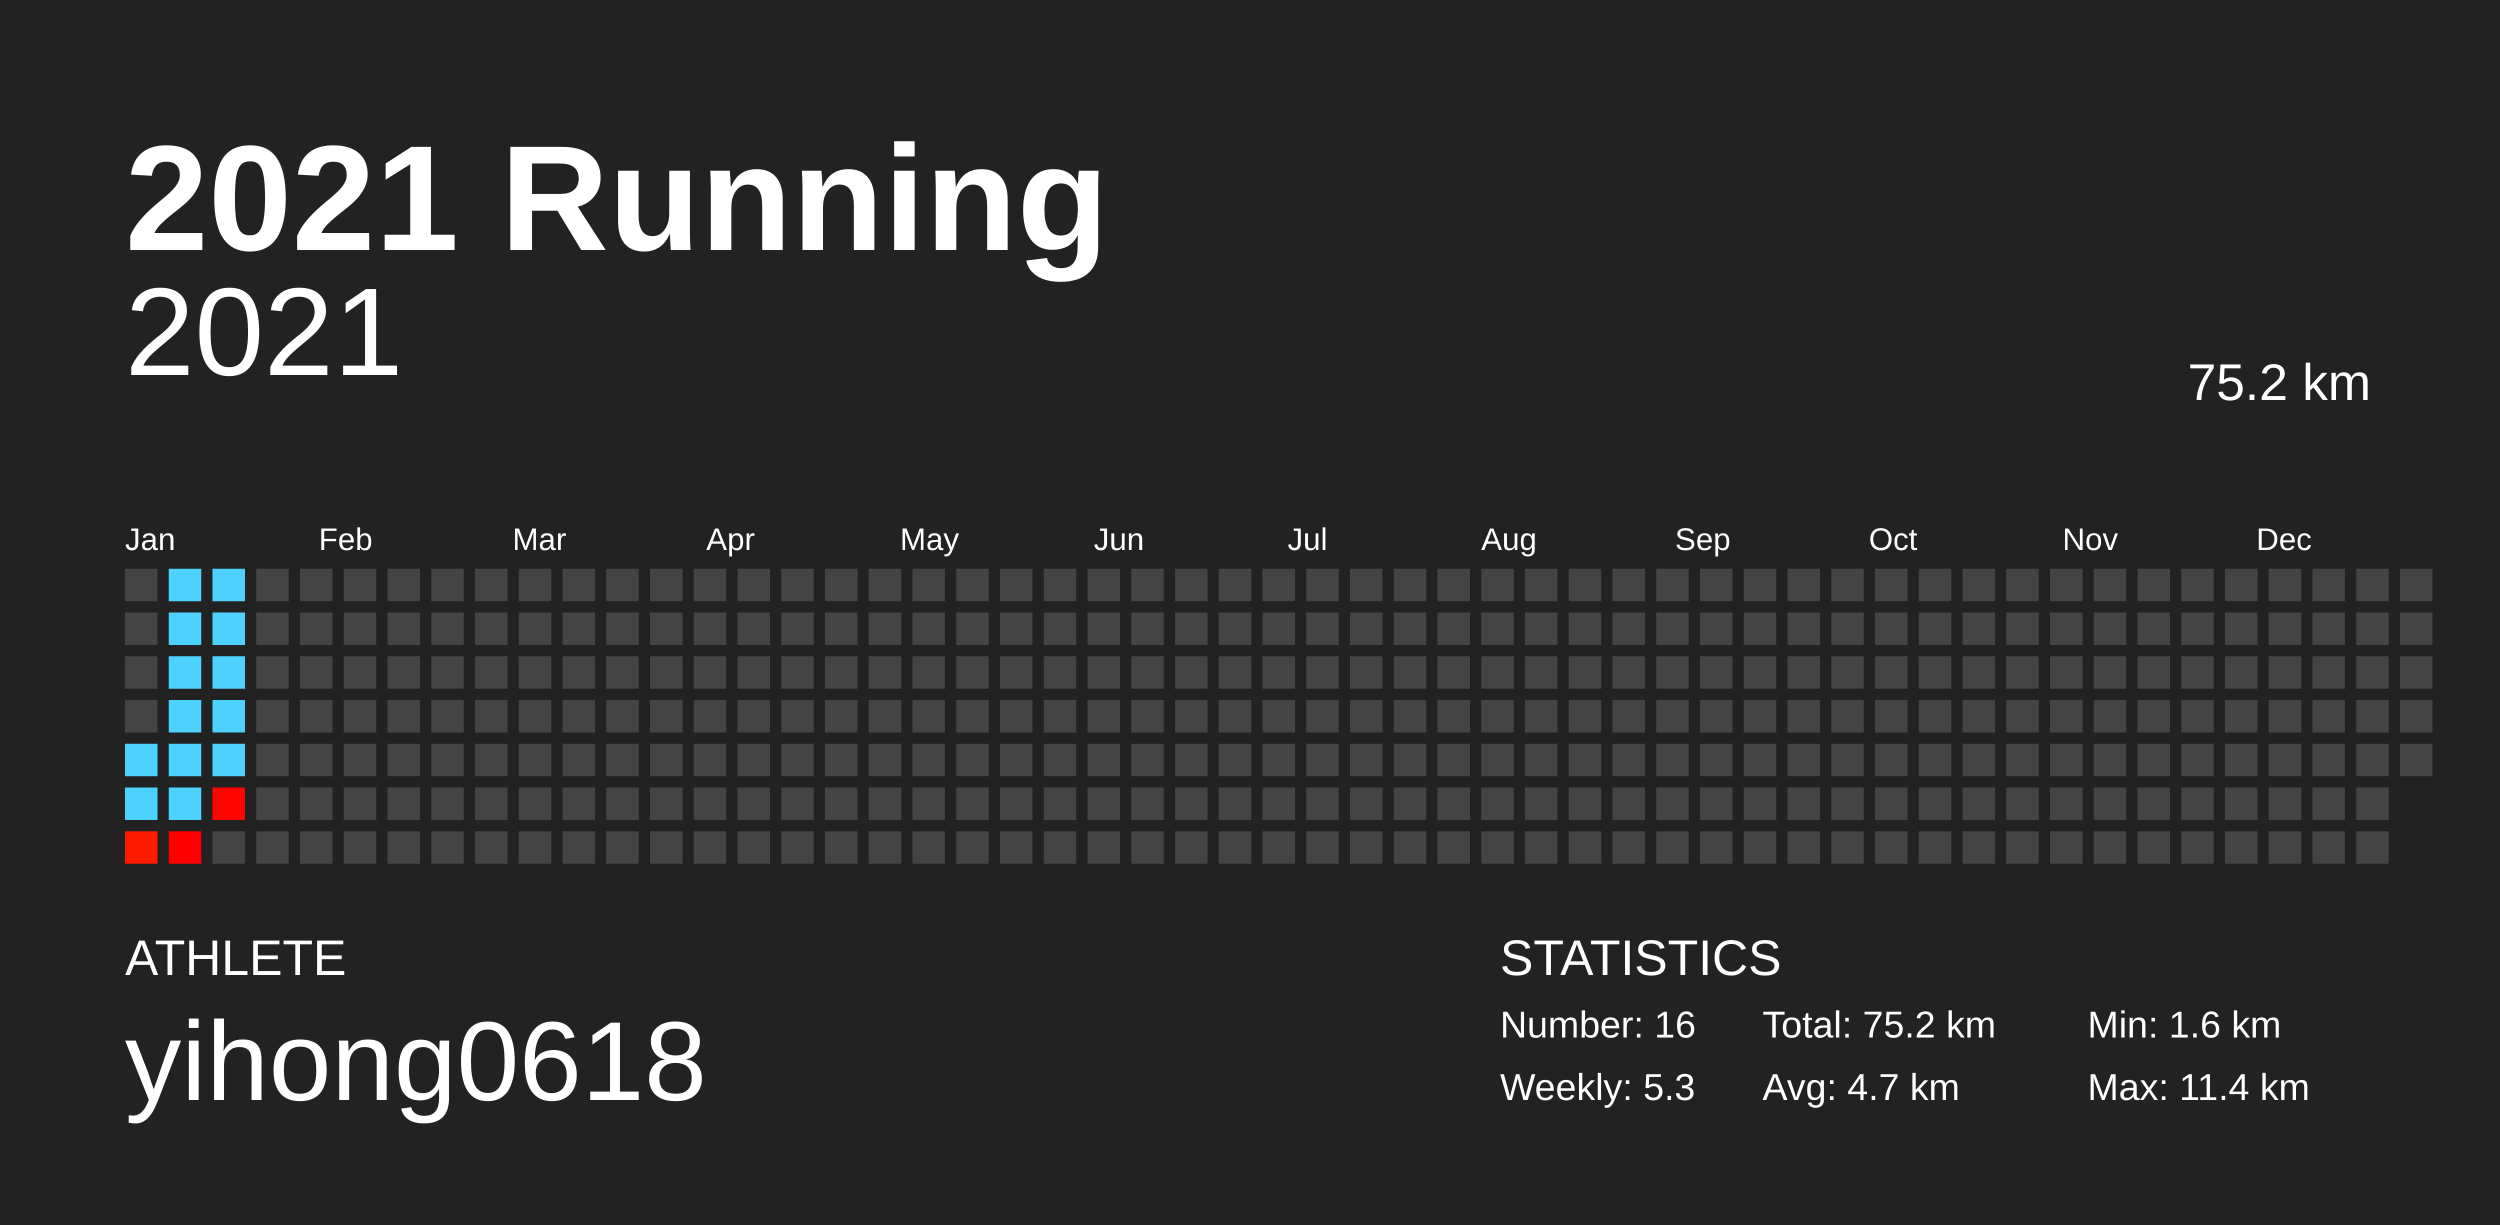
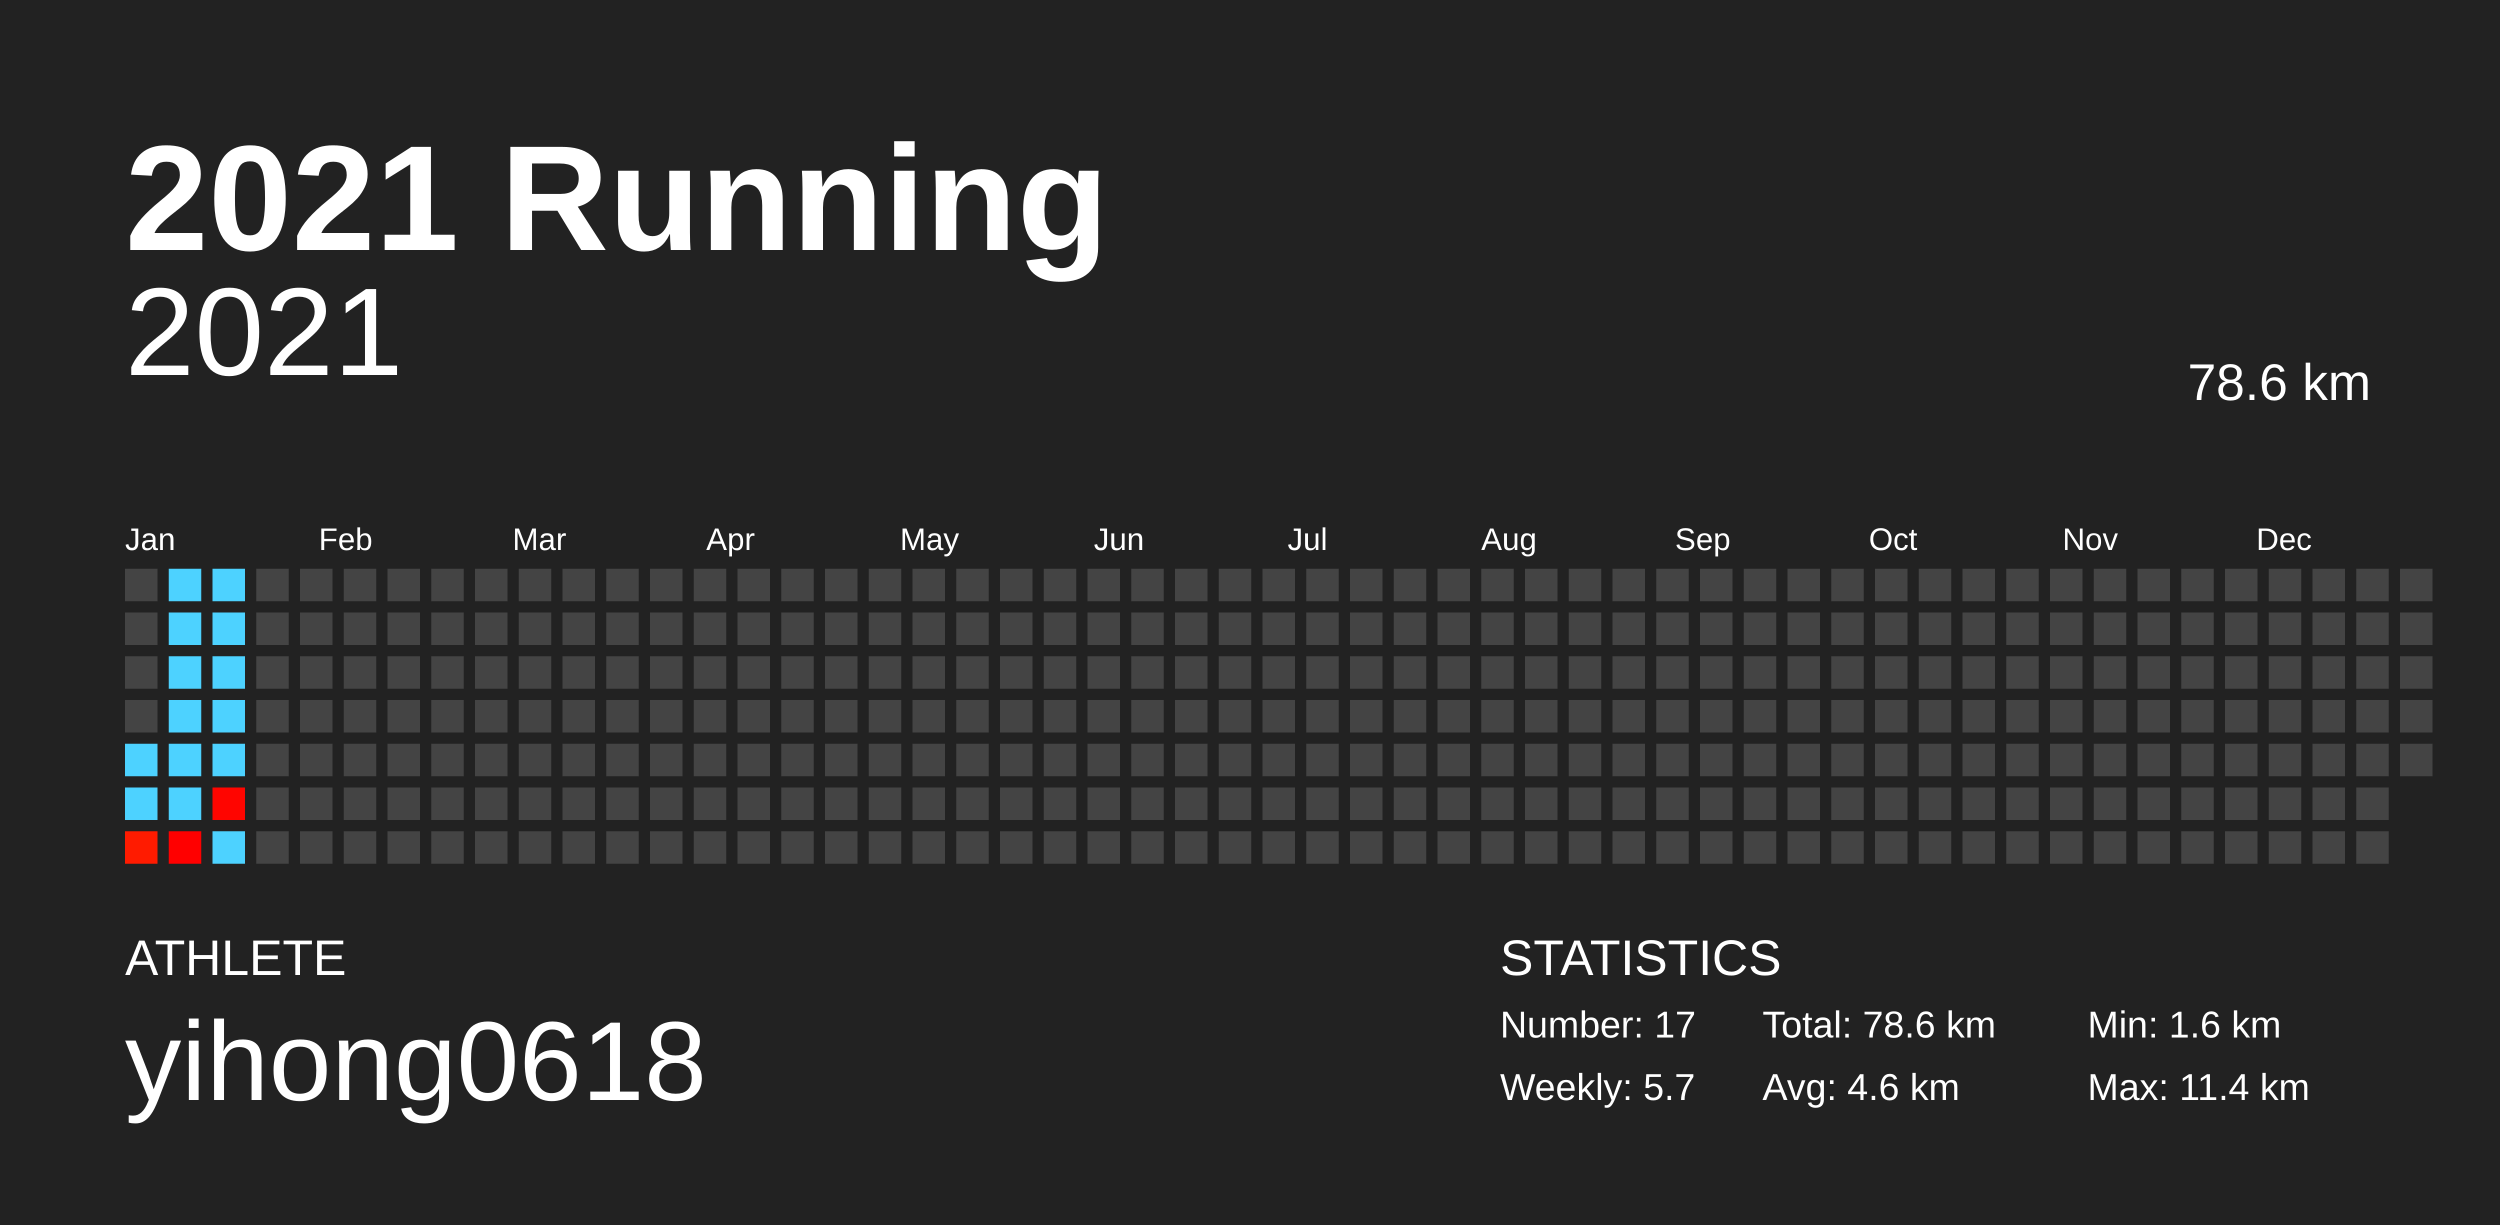
<svg xmlns="http://www.w3.org/2000/svg" baseProfile="full" height="98mm" version="1.1" viewBox="0,0,200,98" width="200mm">
  <defs />
  <rect fill="#222222" height="98" width="200" x="0" y="0" />
  <text fill="#FFFFFF" style="font-size:12px; font-family:Arial; font-weight:bold;" x="10" y="20">2021 Running</text>
  <text fill="#FFFFFF" style="font-size:4px; font-family:Arial" x="10" y="78">ATHLETE</text>
  <text fill="#FFFFFF" style="font-size:9px; font-family:Arial" x="10" y="88">yihong0618</text>
  <text fill="#FFFFFF" style="font-size:4px; font-family:Arial" x="120" y="78">STATISTICS</text>
-   <text fill="#FFFFFF" style="font-size:3px; font-family:Arial" x="120" y="83">Number: 16</text>
-   <text fill="#FFFFFF" style="font-size:3px; font-family:Arial" x="120" y="88">Weekly: 5.3</text>
-   <text fill="#FFFFFF" style="font-size:3px; font-family:Arial" x="141" y="83">Total: 75.2 km</text>
-   <text fill="#FFFFFF" style="font-size:3px; font-family:Arial" x="141" y="88">Avg: 4.7 km</text>
+   <text fill="#FFFFFF" style="font-size:3px; font-family:Arial" x="120" y="83">Number: 17</text>
+   <text fill="#FFFFFF" style="font-size:3px; font-family:Arial" x="120" y="88">Weekly: 5.7</text>
+   <text fill="#FFFFFF" style="font-size:3px; font-family:Arial" x="141" y="83">Total: 78.6 km</text>
+   <text fill="#FFFFFF" style="font-size:3px; font-family:Arial" x="141" y="88">Avg: 4.6 km</text>
  <text fill="#FFFFFF" style="font-size:3px; font-family:Arial" x="167" y="83">Min: 1.6 km</text>
  <text fill="#FFFFFF" style="font-size:3px; font-family:Arial" x="167" y="88">Max: 11.4 km</text>
  <text alignment-baseline="hanging" fill="#FFFFFF" style="font-size:10.0px; font-family:Arial;" x="10" y="30">2021</text>
-   <text alignment-baseline="hanging" fill="#FFFFFF" style="font-size:4.125px; font-family:Arial;" x="175" y="32">75.2 km</text>
+   <text alignment-baseline="hanging" fill="#FFFFFF" style="font-size:4.125px; font-family:Arial;" x="175" y="32">78.6 km</text>
  <text fill="#FFFFFF" style="font-size:2.5px; font-family:Arial" x="10.0" y="44">Jan</text>
  <text fill="#FFFFFF" style="font-size:2.5px; font-family:Arial" x="25.5" y="44">Feb</text>
  <text fill="#FFFFFF" style="font-size:2.5px; font-family:Arial" x="41.0" y="44">Mar</text>
  <text fill="#FFFFFF" style="font-size:2.5px; font-family:Arial" x="56.5" y="44">Apr</text>
  <text fill="#FFFFFF" style="font-size:2.5px; font-family:Arial" x="72.0" y="44">May</text>
  <text fill="#FFFFFF" style="font-size:2.5px; font-family:Arial" x="87.5" y="44">Jun</text>
  <text fill="#FFFFFF" style="font-size:2.5px; font-family:Arial" x="103.0" y="44">Jul</text>
  <text fill="#FFFFFF" style="font-size:2.5px; font-family:Arial" x="118.5" y="44">Aug</text>
  <text fill="#FFFFFF" style="font-size:2.5px; font-family:Arial" x="134.0" y="44">Sep</text>
  <text fill="#FFFFFF" style="font-size:2.5px; font-family:Arial" x="149.5" y="44">Oct</text>
  <text fill="#FFFFFF" style="font-size:2.5px; font-family:Arial" x="165.0" y="44">Nov</text>
  <text fill="#FFFFFF" style="font-size:2.5px; font-family:Arial" x="180.5" y="44">Dec</text>
  <rect fill="#444444" height="2.6" width="2.6" x="10.0" y="45.5" />
  <rect fill="#444444" height="2.6" width="2.6" x="10.0" y="49.0" />
  <rect fill="#444444" height="2.6" width="2.6" x="10.0" y="52.5" />
  <rect fill="#444444" height="2.6" width="2.6" x="10.0" y="56.0" />
  <rect fill="#4dd2ff" height="2.6" width="2.6" x="10.0" y="59.5" />
  <rect fill="#4dd2ff" height="2.6" width="2.6" x="10.0" y="63.0" />
  <rect fill="#ff1b00" height="2.6" width="2.6" x="10.0" y="66.5" />
  <rect fill="#4dd2ff" height="2.6" width="2.6" x="13.5" y="45.5" />
  <rect fill="#4dd2ff" height="2.6" width="2.6" x="13.5" y="49.0" />
  <rect fill="#4dd2ff" height="2.6" width="2.6" x="13.5" y="52.5" />
  <rect fill="#4dd2ff" height="2.6" width="2.6" x="13.5" y="56.0" />
  <rect fill="#4dd2ff" height="2.6" width="2.6" x="13.5" y="59.5" />
  <rect fill="#4dd2ff" height="2.6" width="2.6" x="13.5" y="63.0" />
  <rect fill="#ff0000" height="2.6" width="2.6" x="13.5" y="66.5" />
  <rect fill="#4dd2ff" height="2.6" width="2.6" x="17.0" y="45.5" />
  <rect fill="#4dd2ff" height="2.6" width="2.6" x="17.0" y="49.0" />
  <rect fill="#4dd2ff" height="2.6" width="2.6" x="17.0" y="52.5" />
  <rect fill="#4dd2ff" height="2.6" width="2.6" x="17.0" y="56.0" />
  <rect fill="#4dd2ff" height="2.6" width="2.6" x="17.0" y="59.5" />
  <rect fill="#ff0500" height="2.6" width="2.6" x="17.0" y="63.0" />
-   <rect fill="#444444" height="2.6" width="2.6" x="17.0" y="66.5" />
+   <rect fill="#4dd2ff" height="2.6" width="2.6" x="17.0" y="66.5" />
  <rect fill="#444444" height="2.6" width="2.6" x="20.5" y="45.5" />
  <rect fill="#444444" height="2.6" width="2.6" x="20.5" y="49.0" />
  <rect fill="#444444" height="2.6" width="2.6" x="20.5" y="52.5" />
  <rect fill="#444444" height="2.6" width="2.6" x="20.5" y="56.0" />
  <rect fill="#444444" height="2.6" width="2.6" x="20.5" y="59.5" />
  <rect fill="#444444" height="2.6" width="2.6" x="20.5" y="63.0" />
  <rect fill="#444444" height="2.6" width="2.6" x="20.5" y="66.5" />
  <rect fill="#444444" height="2.6" width="2.6" x="24.0" y="45.5" />
  <rect fill="#444444" height="2.6" width="2.6" x="24.0" y="49.0" />
  <rect fill="#444444" height="2.6" width="2.6" x="24.0" y="52.5" />
  <rect fill="#444444" height="2.6" width="2.6" x="24.0" y="56.0" />
  <rect fill="#444444" height="2.6" width="2.6" x="24.0" y="59.5" />
  <rect fill="#444444" height="2.6" width="2.6" x="24.0" y="63.0" />
  <rect fill="#444444" height="2.6" width="2.6" x="24.0" y="66.5" />
  <rect fill="#444444" height="2.6" width="2.6" x="27.5" y="45.5" />
  <rect fill="#444444" height="2.6" width="2.6" x="27.5" y="49.0" />
  <rect fill="#444444" height="2.6" width="2.6" x="27.5" y="52.5" />
  <rect fill="#444444" height="2.6" width="2.6" x="27.5" y="56.0" />
  <rect fill="#444444" height="2.6" width="2.6" x="27.5" y="59.5" />
  <rect fill="#444444" height="2.6" width="2.6" x="27.5" y="63.0" />
  <rect fill="#444444" height="2.6" width="2.6" x="27.5" y="66.5" />
  <rect fill="#444444" height="2.6" width="2.6" x="31.0" y="45.5" />
  <rect fill="#444444" height="2.6" width="2.6" x="31.0" y="49.0" />
  <rect fill="#444444" height="2.6" width="2.6" x="31.0" y="52.5" />
  <rect fill="#444444" height="2.6" width="2.6" x="31.0" y="56.0" />
  <rect fill="#444444" height="2.6" width="2.6" x="31.0" y="59.5" />
  <rect fill="#444444" height="2.6" width="2.6" x="31.0" y="63.0" />
  <rect fill="#444444" height="2.6" width="2.6" x="31.0" y="66.5" />
  <rect fill="#444444" height="2.6" width="2.6" x="34.5" y="45.5" />
  <rect fill="#444444" height="2.6" width="2.6" x="34.5" y="49.0" />
  <rect fill="#444444" height="2.6" width="2.6" x="34.5" y="52.5" />
  <rect fill="#444444" height="2.6" width="2.6" x="34.5" y="56.0" />
  <rect fill="#444444" height="2.6" width="2.6" x="34.5" y="59.5" />
  <rect fill="#444444" height="2.6" width="2.6" x="34.5" y="63.0" />
  <rect fill="#444444" height="2.6" width="2.6" x="34.5" y="66.5" />
  <rect fill="#444444" height="2.6" width="2.6" x="38.0" y="45.5" />
  <rect fill="#444444" height="2.6" width="2.6" x="38.0" y="49.0" />
  <rect fill="#444444" height="2.6" width="2.6" x="38.0" y="52.5" />
  <rect fill="#444444" height="2.6" width="2.6" x="38.0" y="56.0" />
  <rect fill="#444444" height="2.6" width="2.6" x="38.0" y="59.5" />
  <rect fill="#444444" height="2.6" width="2.6" x="38.0" y="63.0" />
  <rect fill="#444444" height="2.6" width="2.6" x="38.0" y="66.5" />
  <rect fill="#444444" height="2.6" width="2.6" x="41.5" y="45.5" />
  <rect fill="#444444" height="2.6" width="2.6" x="41.5" y="49.0" />
  <rect fill="#444444" height="2.6" width="2.6" x="41.5" y="52.5" />
  <rect fill="#444444" height="2.6" width="2.6" x="41.5" y="56.0" />
  <rect fill="#444444" height="2.6" width="2.6" x="41.5" y="59.5" />
  <rect fill="#444444" height="2.6" width="2.6" x="41.5" y="63.0" />
  <rect fill="#444444" height="2.6" width="2.6" x="41.5" y="66.5" />
  <rect fill="#444444" height="2.6" width="2.6" x="45.0" y="45.5" />
  <rect fill="#444444" height="2.6" width="2.6" x="45.0" y="49.0" />
  <rect fill="#444444" height="2.6" width="2.6" x="45.0" y="52.5" />
  <rect fill="#444444" height="2.6" width="2.6" x="45.0" y="56.0" />
  <rect fill="#444444" height="2.6" width="2.6" x="45.0" y="59.5" />
  <rect fill="#444444" height="2.6" width="2.6" x="45.0" y="63.0" />
  <rect fill="#444444" height="2.6" width="2.6" x="45.0" y="66.5" />
  <rect fill="#444444" height="2.6" width="2.6" x="48.5" y="45.5" />
  <rect fill="#444444" height="2.6" width="2.6" x="48.5" y="49.0" />
  <rect fill="#444444" height="2.6" width="2.6" x="48.5" y="52.5" />
  <rect fill="#444444" height="2.6" width="2.6" x="48.5" y="56.0" />
  <rect fill="#444444" height="2.6" width="2.6" x="48.5" y="59.5" />
  <rect fill="#444444" height="2.6" width="2.6" x="48.5" y="63.0" />
  <rect fill="#444444" height="2.6" width="2.6" x="48.5" y="66.5" />
  <rect fill="#444444" height="2.6" width="2.6" x="52.0" y="45.5" />
  <rect fill="#444444" height="2.6" width="2.6" x="52.0" y="49.0" />
  <rect fill="#444444" height="2.6" width="2.6" x="52.0" y="52.5" />
  <rect fill="#444444" height="2.6" width="2.6" x="52.0" y="56.0" />
  <rect fill="#444444" height="2.6" width="2.6" x="52.0" y="59.5" />
  <rect fill="#444444" height="2.6" width="2.6" x="52.0" y="63.0" />
  <rect fill="#444444" height="2.6" width="2.6" x="52.0" y="66.5" />
  <rect fill="#444444" height="2.6" width="2.6" x="55.5" y="45.5" />
  <rect fill="#444444" height="2.6" width="2.6" x="55.5" y="49.0" />
  <rect fill="#444444" height="2.6" width="2.6" x="55.5" y="52.5" />
  <rect fill="#444444" height="2.6" width="2.6" x="55.5" y="56.0" />
  <rect fill="#444444" height="2.6" width="2.6" x="55.5" y="59.5" />
  <rect fill="#444444" height="2.6" width="2.6" x="55.5" y="63.0" />
  <rect fill="#444444" height="2.6" width="2.6" x="55.5" y="66.5" />
  <rect fill="#444444" height="2.6" width="2.6" x="59.0" y="45.5" />
  <rect fill="#444444" height="2.6" width="2.6" x="59.0" y="49.0" />
  <rect fill="#444444" height="2.6" width="2.6" x="59.0" y="52.5" />
  <rect fill="#444444" height="2.6" width="2.6" x="59.0" y="56.0" />
  <rect fill="#444444" height="2.6" width="2.6" x="59.0" y="59.5" />
  <rect fill="#444444" height="2.6" width="2.6" x="59.0" y="63.0" />
  <rect fill="#444444" height="2.6" width="2.6" x="59.0" y="66.5" />
  <rect fill="#444444" height="2.6" width="2.6" x="62.5" y="45.5" />
  <rect fill="#444444" height="2.6" width="2.6" x="62.5" y="49.0" />
  <rect fill="#444444" height="2.6" width="2.6" x="62.5" y="52.5" />
  <rect fill="#444444" height="2.6" width="2.6" x="62.5" y="56.0" />
  <rect fill="#444444" height="2.6" width="2.6" x="62.5" y="59.5" />
  <rect fill="#444444" height="2.6" width="2.6" x="62.5" y="63.0" />
  <rect fill="#444444" height="2.6" width="2.6" x="62.5" y="66.5" />
  <rect fill="#444444" height="2.6" width="2.6" x="66.0" y="45.5" />
  <rect fill="#444444" height="2.6" width="2.6" x="66.0" y="49.0" />
  <rect fill="#444444" height="2.6" width="2.6" x="66.0" y="52.5" />
  <rect fill="#444444" height="2.6" width="2.6" x="66.0" y="56.0" />
  <rect fill="#444444" height="2.6" width="2.6" x="66.0" y="59.5" />
  <rect fill="#444444" height="2.6" width="2.6" x="66.0" y="63.0" />
  <rect fill="#444444" height="2.6" width="2.6" x="66.0" y="66.5" />
  <rect fill="#444444" height="2.6" width="2.6" x="69.5" y="45.5" />
  <rect fill="#444444" height="2.6" width="2.6" x="69.5" y="49.0" />
  <rect fill="#444444" height="2.6" width="2.6" x="69.5" y="52.5" />
  <rect fill="#444444" height="2.6" width="2.6" x="69.5" y="56.0" />
  <rect fill="#444444" height="2.6" width="2.6" x="69.5" y="59.5" />
  <rect fill="#444444" height="2.6" width="2.6" x="69.5" y="63.0" />
  <rect fill="#444444" height="2.6" width="2.6" x="69.5" y="66.5" />
  <rect fill="#444444" height="2.6" width="2.6" x="73.0" y="45.5" />
  <rect fill="#444444" height="2.6" width="2.6" x="73.0" y="49.0" />
  <rect fill="#444444" height="2.6" width="2.6" x="73.0" y="52.5" />
  <rect fill="#444444" height="2.6" width="2.6" x="73.0" y="56.0" />
  <rect fill="#444444" height="2.6" width="2.6" x="73.0" y="59.5" />
  <rect fill="#444444" height="2.6" width="2.6" x="73.0" y="63.0" />
  <rect fill="#444444" height="2.6" width="2.6" x="73.0" y="66.5" />
  <rect fill="#444444" height="2.6" width="2.6" x="76.5" y="45.5" />
  <rect fill="#444444" height="2.6" width="2.6" x="76.5" y="49.0" />
  <rect fill="#444444" height="2.6" width="2.6" x="76.5" y="52.5" />
  <rect fill="#444444" height="2.6" width="2.6" x="76.5" y="56.0" />
  <rect fill="#444444" height="2.6" width="2.6" x="76.5" y="59.5" />
  <rect fill="#444444" height="2.6" width="2.6" x="76.5" y="63.0" />
  <rect fill="#444444" height="2.6" width="2.6" x="76.5" y="66.5" />
  <rect fill="#444444" height="2.6" width="2.6" x="80.0" y="45.5" />
  <rect fill="#444444" height="2.6" width="2.6" x="80.0" y="49.0" />
  <rect fill="#444444" height="2.6" width="2.6" x="80.0" y="52.5" />
  <rect fill="#444444" height="2.6" width="2.6" x="80.0" y="56.0" />
  <rect fill="#444444" height="2.6" width="2.6" x="80.0" y="59.5" />
  <rect fill="#444444" height="2.6" width="2.6" x="80.0" y="63.0" />
  <rect fill="#444444" height="2.6" width="2.6" x="80.0" y="66.5" />
  <rect fill="#444444" height="2.6" width="2.6" x="83.5" y="45.5" />
  <rect fill="#444444" height="2.6" width="2.6" x="83.5" y="49.0" />
  <rect fill="#444444" height="2.6" width="2.6" x="83.5" y="52.5" />
  <rect fill="#444444" height="2.6" width="2.6" x="83.5" y="56.0" />
  <rect fill="#444444" height="2.6" width="2.6" x="83.5" y="59.5" />
  <rect fill="#444444" height="2.6" width="2.6" x="83.5" y="63.0" />
  <rect fill="#444444" height="2.6" width="2.6" x="83.5" y="66.5" />
  <rect fill="#444444" height="2.6" width="2.6" x="87.0" y="45.5" />
  <rect fill="#444444" height="2.6" width="2.6" x="87.0" y="49.0" />
  <rect fill="#444444" height="2.6" width="2.6" x="87.0" y="52.5" />
  <rect fill="#444444" height="2.6" width="2.6" x="87.0" y="56.0" />
  <rect fill="#444444" height="2.6" width="2.6" x="87.0" y="59.5" />
  <rect fill="#444444" height="2.6" width="2.6" x="87.0" y="63.0" />
  <rect fill="#444444" height="2.6" width="2.6" x="87.0" y="66.5" />
  <rect fill="#444444" height="2.6" width="2.6" x="90.5" y="45.5" />
  <rect fill="#444444" height="2.6" width="2.6" x="90.5" y="49.0" />
  <rect fill="#444444" height="2.6" width="2.6" x="90.5" y="52.5" />
  <rect fill="#444444" height="2.6" width="2.6" x="90.5" y="56.0" />
  <rect fill="#444444" height="2.6" width="2.6" x="90.5" y="59.5" />
  <rect fill="#444444" height="2.6" width="2.6" x="90.5" y="63.0" />
  <rect fill="#444444" height="2.6" width="2.6" x="90.5" y="66.5" />
  <rect fill="#444444" height="2.6" width="2.6" x="94.0" y="45.5" />
  <rect fill="#444444" height="2.6" width="2.6" x="94.0" y="49.0" />
  <rect fill="#444444" height="2.6" width="2.6" x="94.0" y="52.5" />
  <rect fill="#444444" height="2.6" width="2.6" x="94.0" y="56.0" />
  <rect fill="#444444" height="2.6" width="2.6" x="94.0" y="59.5" />
  <rect fill="#444444" height="2.6" width="2.6" x="94.0" y="63.0" />
  <rect fill="#444444" height="2.6" width="2.6" x="94.0" y="66.5" />
  <rect fill="#444444" height="2.6" width="2.6" x="97.5" y="45.5" />
  <rect fill="#444444" height="2.6" width="2.6" x="97.5" y="49.0" />
  <rect fill="#444444" height="2.6" width="2.6" x="97.5" y="52.5" />
  <rect fill="#444444" height="2.6" width="2.6" x="97.5" y="56.0" />
  <rect fill="#444444" height="2.6" width="2.6" x="97.5" y="59.5" />
  <rect fill="#444444" height="2.6" width="2.6" x="97.5" y="63.0" />
  <rect fill="#444444" height="2.6" width="2.6" x="97.5" y="66.5" />
  <rect fill="#444444" height="2.6" width="2.6" x="101.0" y="45.5" />
  <rect fill="#444444" height="2.6" width="2.6" x="101.0" y="49.0" />
  <rect fill="#444444" height="2.6" width="2.6" x="101.0" y="52.5" />
  <rect fill="#444444" height="2.6" width="2.6" x="101.0" y="56.0" />
  <rect fill="#444444" height="2.6" width="2.6" x="101.0" y="59.5" />
  <rect fill="#444444" height="2.6" width="2.6" x="101.0" y="63.0" />
  <rect fill="#444444" height="2.6" width="2.6" x="101.0" y="66.5" />
  <rect fill="#444444" height="2.6" width="2.6" x="104.5" y="45.5" />
  <rect fill="#444444" height="2.6" width="2.6" x="104.5" y="49.0" />
  <rect fill="#444444" height="2.6" width="2.6" x="104.5" y="52.5" />
  <rect fill="#444444" height="2.6" width="2.6" x="104.5" y="56.0" />
  <rect fill="#444444" height="2.6" width="2.6" x="104.5" y="59.5" />
  <rect fill="#444444" height="2.6" width="2.6" x="104.5" y="63.0" />
  <rect fill="#444444" height="2.6" width="2.6" x="104.5" y="66.5" />
  <rect fill="#444444" height="2.6" width="2.6" x="108.0" y="45.5" />
  <rect fill="#444444" height="2.6" width="2.6" x="108.0" y="49.0" />
  <rect fill="#444444" height="2.6" width="2.6" x="108.0" y="52.5" />
  <rect fill="#444444" height="2.6" width="2.6" x="108.0" y="56.0" />
  <rect fill="#444444" height="2.6" width="2.6" x="108.0" y="59.5" />
  <rect fill="#444444" height="2.6" width="2.6" x="108.0" y="63.0" />
  <rect fill="#444444" height="2.6" width="2.6" x="108.0" y="66.5" />
  <rect fill="#444444" height="2.6" width="2.6" x="111.5" y="45.5" />
  <rect fill="#444444" height="2.6" width="2.6" x="111.5" y="49.0" />
  <rect fill="#444444" height="2.6" width="2.6" x="111.5" y="52.5" />
  <rect fill="#444444" height="2.6" width="2.6" x="111.5" y="56.0" />
  <rect fill="#444444" height="2.6" width="2.6" x="111.5" y="59.5" />
  <rect fill="#444444" height="2.6" width="2.6" x="111.5" y="63.0" />
  <rect fill="#444444" height="2.6" width="2.6" x="111.5" y="66.5" />
  <rect fill="#444444" height="2.6" width="2.6" x="115.0" y="45.5" />
  <rect fill="#444444" height="2.6" width="2.6" x="115.0" y="49.0" />
  <rect fill="#444444" height="2.6" width="2.6" x="115.0" y="52.5" />
  <rect fill="#444444" height="2.6" width="2.6" x="115.0" y="56.0" />
  <rect fill="#444444" height="2.6" width="2.6" x="115.0" y="59.5" />
  <rect fill="#444444" height="2.6" width="2.6" x="115.0" y="63.0" />
  <rect fill="#444444" height="2.6" width="2.6" x="115.0" y="66.5" />
  <rect fill="#444444" height="2.6" width="2.6" x="118.5" y="45.5" />
  <rect fill="#444444" height="2.6" width="2.6" x="118.5" y="49.0" />
  <rect fill="#444444" height="2.6" width="2.6" x="118.5" y="52.5" />
  <rect fill="#444444" height="2.6" width="2.6" x="118.5" y="56.0" />
  <rect fill="#444444" height="2.6" width="2.6" x="118.5" y="59.5" />
  <rect fill="#444444" height="2.6" width="2.6" x="118.5" y="63.0" />
  <rect fill="#444444" height="2.6" width="2.6" x="118.5" y="66.5" />
  <rect fill="#444444" height="2.6" width="2.6" x="122.0" y="45.5" />
  <rect fill="#444444" height="2.6" width="2.6" x="122.0" y="49.0" />
  <rect fill="#444444" height="2.6" width="2.6" x="122.0" y="52.5" />
  <rect fill="#444444" height="2.6" width="2.6" x="122.0" y="56.0" />
  <rect fill="#444444" height="2.6" width="2.6" x="122.0" y="59.5" />
  <rect fill="#444444" height="2.6" width="2.6" x="122.0" y="63.0" />
  <rect fill="#444444" height="2.6" width="2.6" x="122.0" y="66.5" />
  <rect fill="#444444" height="2.6" width="2.6" x="125.5" y="45.5" />
  <rect fill="#444444" height="2.6" width="2.6" x="125.5" y="49.0" />
  <rect fill="#444444" height="2.6" width="2.6" x="125.5" y="52.5" />
  <rect fill="#444444" height="2.6" width="2.6" x="125.5" y="56.0" />
  <rect fill="#444444" height="2.6" width="2.6" x="125.5" y="59.5" />
  <rect fill="#444444" height="2.6" width="2.6" x="125.5" y="63.0" />
  <rect fill="#444444" height="2.6" width="2.6" x="125.5" y="66.5" />
  <rect fill="#444444" height="2.6" width="2.6" x="129.0" y="45.5" />
  <rect fill="#444444" height="2.6" width="2.6" x="129.0" y="49.0" />
  <rect fill="#444444" height="2.6" width="2.6" x="129.0" y="52.5" />
  <rect fill="#444444" height="2.6" width="2.6" x="129.0" y="56.0" />
  <rect fill="#444444" height="2.6" width="2.6" x="129.0" y="59.5" />
  <rect fill="#444444" height="2.6" width="2.6" x="129.0" y="63.0" />
  <rect fill="#444444" height="2.6" width="2.6" x="129.0" y="66.5" />
  <rect fill="#444444" height="2.6" width="2.6" x="132.5" y="45.5" />
  <rect fill="#444444" height="2.6" width="2.6" x="132.5" y="49.0" />
  <rect fill="#444444" height="2.6" width="2.6" x="132.5" y="52.5" />
  <rect fill="#444444" height="2.6" width="2.6" x="132.5" y="56.0" />
  <rect fill="#444444" height="2.6" width="2.6" x="132.5" y="59.5" />
  <rect fill="#444444" height="2.6" width="2.6" x="132.5" y="63.0" />
  <rect fill="#444444" height="2.6" width="2.6" x="132.5" y="66.5" />
  <rect fill="#444444" height="2.6" width="2.6" x="136.0" y="45.5" />
  <rect fill="#444444" height="2.6" width="2.6" x="136.0" y="49.0" />
  <rect fill="#444444" height="2.6" width="2.6" x="136.0" y="52.5" />
  <rect fill="#444444" height="2.6" width="2.6" x="136.0" y="56.0" />
  <rect fill="#444444" height="2.6" width="2.6" x="136.0" y="59.5" />
  <rect fill="#444444" height="2.6" width="2.6" x="136.0" y="63.0" />
  <rect fill="#444444" height="2.6" width="2.6" x="136.0" y="66.5" />
  <rect fill="#444444" height="2.6" width="2.6" x="139.5" y="45.5" />
  <rect fill="#444444" height="2.6" width="2.6" x="139.5" y="49.0" />
  <rect fill="#444444" height="2.6" width="2.6" x="139.5" y="52.5" />
  <rect fill="#444444" height="2.6" width="2.6" x="139.5" y="56.0" />
  <rect fill="#444444" height="2.6" width="2.6" x="139.5" y="59.5" />
  <rect fill="#444444" height="2.6" width="2.6" x="139.5" y="63.0" />
  <rect fill="#444444" height="2.6" width="2.6" x="139.5" y="66.5" />
  <rect fill="#444444" height="2.6" width="2.6" x="143.0" y="45.5" />
  <rect fill="#444444" height="2.6" width="2.6" x="143.0" y="49.0" />
  <rect fill="#444444" height="2.6" width="2.6" x="143.0" y="52.5" />
  <rect fill="#444444" height="2.6" width="2.6" x="143.0" y="56.0" />
  <rect fill="#444444" height="2.6" width="2.6" x="143.0" y="59.5" />
  <rect fill="#444444" height="2.6" width="2.6" x="143.0" y="63.0" />
  <rect fill="#444444" height="2.6" width="2.6" x="143.0" y="66.5" />
  <rect fill="#444444" height="2.6" width="2.6" x="146.5" y="45.5" />
  <rect fill="#444444" height="2.6" width="2.6" x="146.5" y="49.0" />
  <rect fill="#444444" height="2.6" width="2.6" x="146.5" y="52.5" />
  <rect fill="#444444" height="2.6" width="2.6" x="146.5" y="56.0" />
  <rect fill="#444444" height="2.6" width="2.6" x="146.5" y="59.5" />
  <rect fill="#444444" height="2.6" width="2.6" x="146.5" y="63.0" />
  <rect fill="#444444" height="2.6" width="2.6" x="146.5" y="66.5" />
  <rect fill="#444444" height="2.6" width="2.6" x="150.0" y="45.5" />
  <rect fill="#444444" height="2.6" width="2.6" x="150.0" y="49.0" />
  <rect fill="#444444" height="2.6" width="2.6" x="150.0" y="52.5" />
  <rect fill="#444444" height="2.6" width="2.6" x="150.0" y="56.0" />
  <rect fill="#444444" height="2.6" width="2.6" x="150.0" y="59.5" />
  <rect fill="#444444" height="2.6" width="2.6" x="150.0" y="63.0" />
  <rect fill="#444444" height="2.6" width="2.6" x="150.0" y="66.5" />
  <rect fill="#444444" height="2.6" width="2.6" x="153.5" y="45.5" />
  <rect fill="#444444" height="2.6" width="2.6" x="153.5" y="49.0" />
  <rect fill="#444444" height="2.6" width="2.6" x="153.5" y="52.5" />
  <rect fill="#444444" height="2.6" width="2.6" x="153.5" y="56.0" />
  <rect fill="#444444" height="2.6" width="2.6" x="153.5" y="59.5" />
  <rect fill="#444444" height="2.6" width="2.6" x="153.5" y="63.0" />
  <rect fill="#444444" height="2.6" width="2.6" x="153.5" y="66.5" />
  <rect fill="#444444" height="2.6" width="2.6" x="157.0" y="45.5" />
  <rect fill="#444444" height="2.6" width="2.6" x="157.0" y="49.0" />
  <rect fill="#444444" height="2.6" width="2.6" x="157.0" y="52.5" />
  <rect fill="#444444" height="2.6" width="2.6" x="157.0" y="56.0" />
  <rect fill="#444444" height="2.6" width="2.6" x="157.0" y="59.5" />
  <rect fill="#444444" height="2.6" width="2.6" x="157.0" y="63.0" />
  <rect fill="#444444" height="2.6" width="2.6" x="157.0" y="66.5" />
  <rect fill="#444444" height="2.6" width="2.6" x="160.5" y="45.5" />
  <rect fill="#444444" height="2.6" width="2.6" x="160.5" y="49.0" />
  <rect fill="#444444" height="2.6" width="2.6" x="160.5" y="52.5" />
  <rect fill="#444444" height="2.6" width="2.6" x="160.5" y="56.0" />
  <rect fill="#444444" height="2.6" width="2.6" x="160.5" y="59.5" />
  <rect fill="#444444" height="2.6" width="2.6" x="160.5" y="63.0" />
  <rect fill="#444444" height="2.6" width="2.6" x="160.5" y="66.5" />
  <rect fill="#444444" height="2.6" width="2.6" x="164.0" y="45.5" />
  <rect fill="#444444" height="2.6" width="2.6" x="164.0" y="49.0" />
  <rect fill="#444444" height="2.6" width="2.6" x="164.0" y="52.5" />
  <rect fill="#444444" height="2.6" width="2.6" x="164.0" y="56.0" />
  <rect fill="#444444" height="2.6" width="2.6" x="164.0" y="59.5" />
  <rect fill="#444444" height="2.6" width="2.6" x="164.0" y="63.0" />
  <rect fill="#444444" height="2.6" width="2.6" x="164.0" y="66.5" />
  <rect fill="#444444" height="2.6" width="2.6" x="167.5" y="45.5" />
  <rect fill="#444444" height="2.6" width="2.6" x="167.5" y="49.0" />
  <rect fill="#444444" height="2.6" width="2.6" x="167.5" y="52.5" />
  <rect fill="#444444" height="2.6" width="2.6" x="167.5" y="56.0" />
  <rect fill="#444444" height="2.6" width="2.6" x="167.5" y="59.5" />
  <rect fill="#444444" height="2.6" width="2.6" x="167.5" y="63.0" />
  <rect fill="#444444" height="2.6" width="2.6" x="167.5" y="66.5" />
  <rect fill="#444444" height="2.6" width="2.6" x="171.0" y="45.5" />
  <rect fill="#444444" height="2.6" width="2.6" x="171.0" y="49.0" />
  <rect fill="#444444" height="2.6" width="2.6" x="171.0" y="52.5" />
  <rect fill="#444444" height="2.6" width="2.6" x="171.0" y="56.0" />
  <rect fill="#444444" height="2.6" width="2.6" x="171.0" y="59.5" />
  <rect fill="#444444" height="2.6" width="2.6" x="171.0" y="63.0" />
  <rect fill="#444444" height="2.6" width="2.6" x="171.0" y="66.5" />
  <rect fill="#444444" height="2.6" width="2.6" x="174.5" y="45.5" />
  <rect fill="#444444" height="2.6" width="2.6" x="174.5" y="49.0" />
  <rect fill="#444444" height="2.6" width="2.6" x="174.5" y="52.5" />
  <rect fill="#444444" height="2.6" width="2.6" x="174.5" y="56.0" />
  <rect fill="#444444" height="2.6" width="2.6" x="174.5" y="59.5" />
  <rect fill="#444444" height="2.6" width="2.6" x="174.5" y="63.0" />
  <rect fill="#444444" height="2.6" width="2.6" x="174.5" y="66.5" />
  <rect fill="#444444" height="2.6" width="2.6" x="178.0" y="45.5" />
  <rect fill="#444444" height="2.6" width="2.6" x="178.0" y="49.0" />
  <rect fill="#444444" height="2.6" width="2.6" x="178.0" y="52.5" />
  <rect fill="#444444" height="2.6" width="2.6" x="178.0" y="56.0" />
  <rect fill="#444444" height="2.6" width="2.6" x="178.0" y="59.5" />
  <rect fill="#444444" height="2.6" width="2.6" x="178.0" y="63.0" />
  <rect fill="#444444" height="2.6" width="2.6" x="178.0" y="66.5" />
  <rect fill="#444444" height="2.6" width="2.6" x="181.5" y="45.5" />
  <rect fill="#444444" height="2.6" width="2.6" x="181.5" y="49.0" />
  <rect fill="#444444" height="2.6" width="2.6" x="181.5" y="52.5" />
  <rect fill="#444444" height="2.6" width="2.6" x="181.5" y="56.0" />
  <rect fill="#444444" height="2.6" width="2.6" x="181.5" y="59.5" />
  <rect fill="#444444" height="2.6" width="2.6" x="181.5" y="63.0" />
  <rect fill="#444444" height="2.6" width="2.6" x="181.5" y="66.5" />
  <rect fill="#444444" height="2.6" width="2.6" x="185.0" y="45.5" />
  <rect fill="#444444" height="2.6" width="2.6" x="185.0" y="49.0" />
  <rect fill="#444444" height="2.6" width="2.6" x="185.0" y="52.5" />
  <rect fill="#444444" height="2.6" width="2.6" x="185.0" y="56.0" />
  <rect fill="#444444" height="2.6" width="2.6" x="185.0" y="59.5" />
  <rect fill="#444444" height="2.6" width="2.6" x="185.0" y="63.0" />
  <rect fill="#444444" height="2.6" width="2.6" x="185.0" y="66.5" />
  <rect fill="#444444" height="2.6" width="2.6" x="188.5" y="45.5" />
  <rect fill="#444444" height="2.6" width="2.6" x="188.5" y="49.0" />
  <rect fill="#444444" height="2.6" width="2.6" x="188.5" y="52.5" />
  <rect fill="#444444" height="2.6" width="2.6" x="188.5" y="56.0" />
  <rect fill="#444444" height="2.6" width="2.6" x="188.5" y="59.5" />
  <rect fill="#444444" height="2.6" width="2.6" x="188.5" y="63.0" />
  <rect fill="#444444" height="2.6" width="2.6" x="188.5" y="66.5" />
  <rect fill="#444444" height="2.6" width="2.6" x="192.0" y="45.5" />
  <rect fill="#444444" height="2.6" width="2.6" x="192.0" y="49.0" />
  <rect fill="#444444" height="2.6" width="2.6" x="192.0" y="52.5" />
  <rect fill="#444444" height="2.6" width="2.6" x="192.0" y="56.0" />
  <rect fill="#444444" height="2.6" width="2.6" x="192.0" y="59.5" />
</svg>
